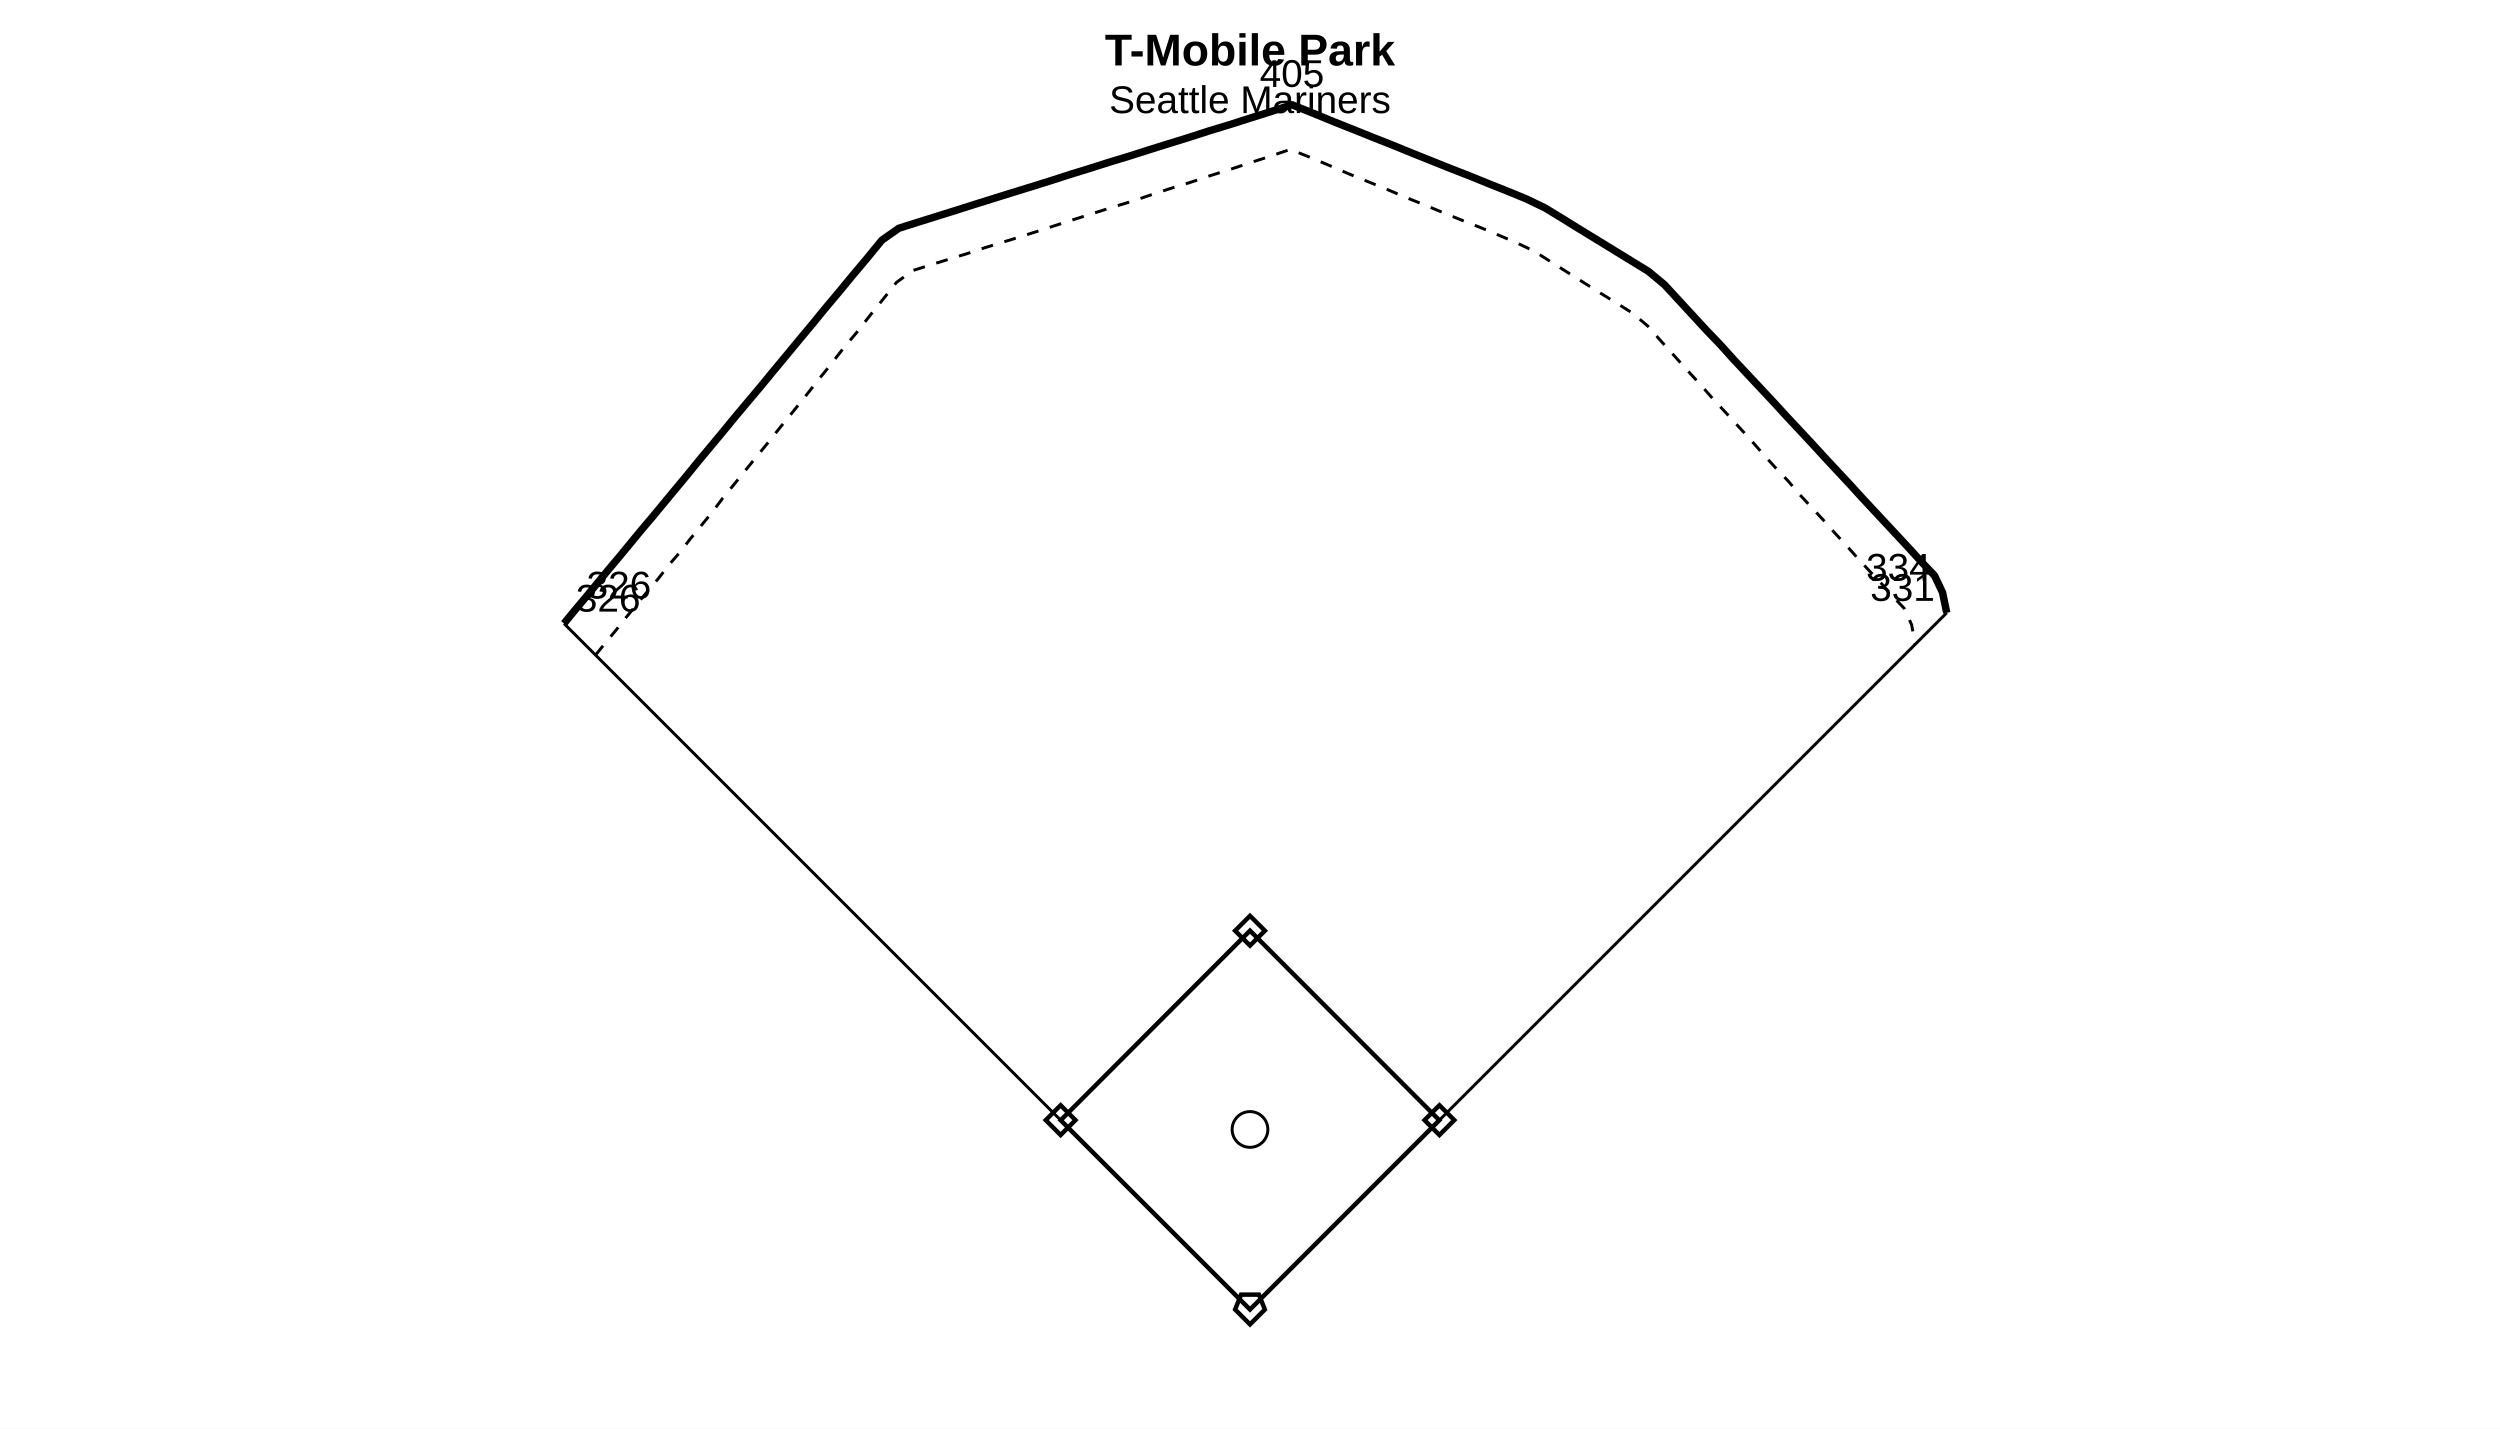
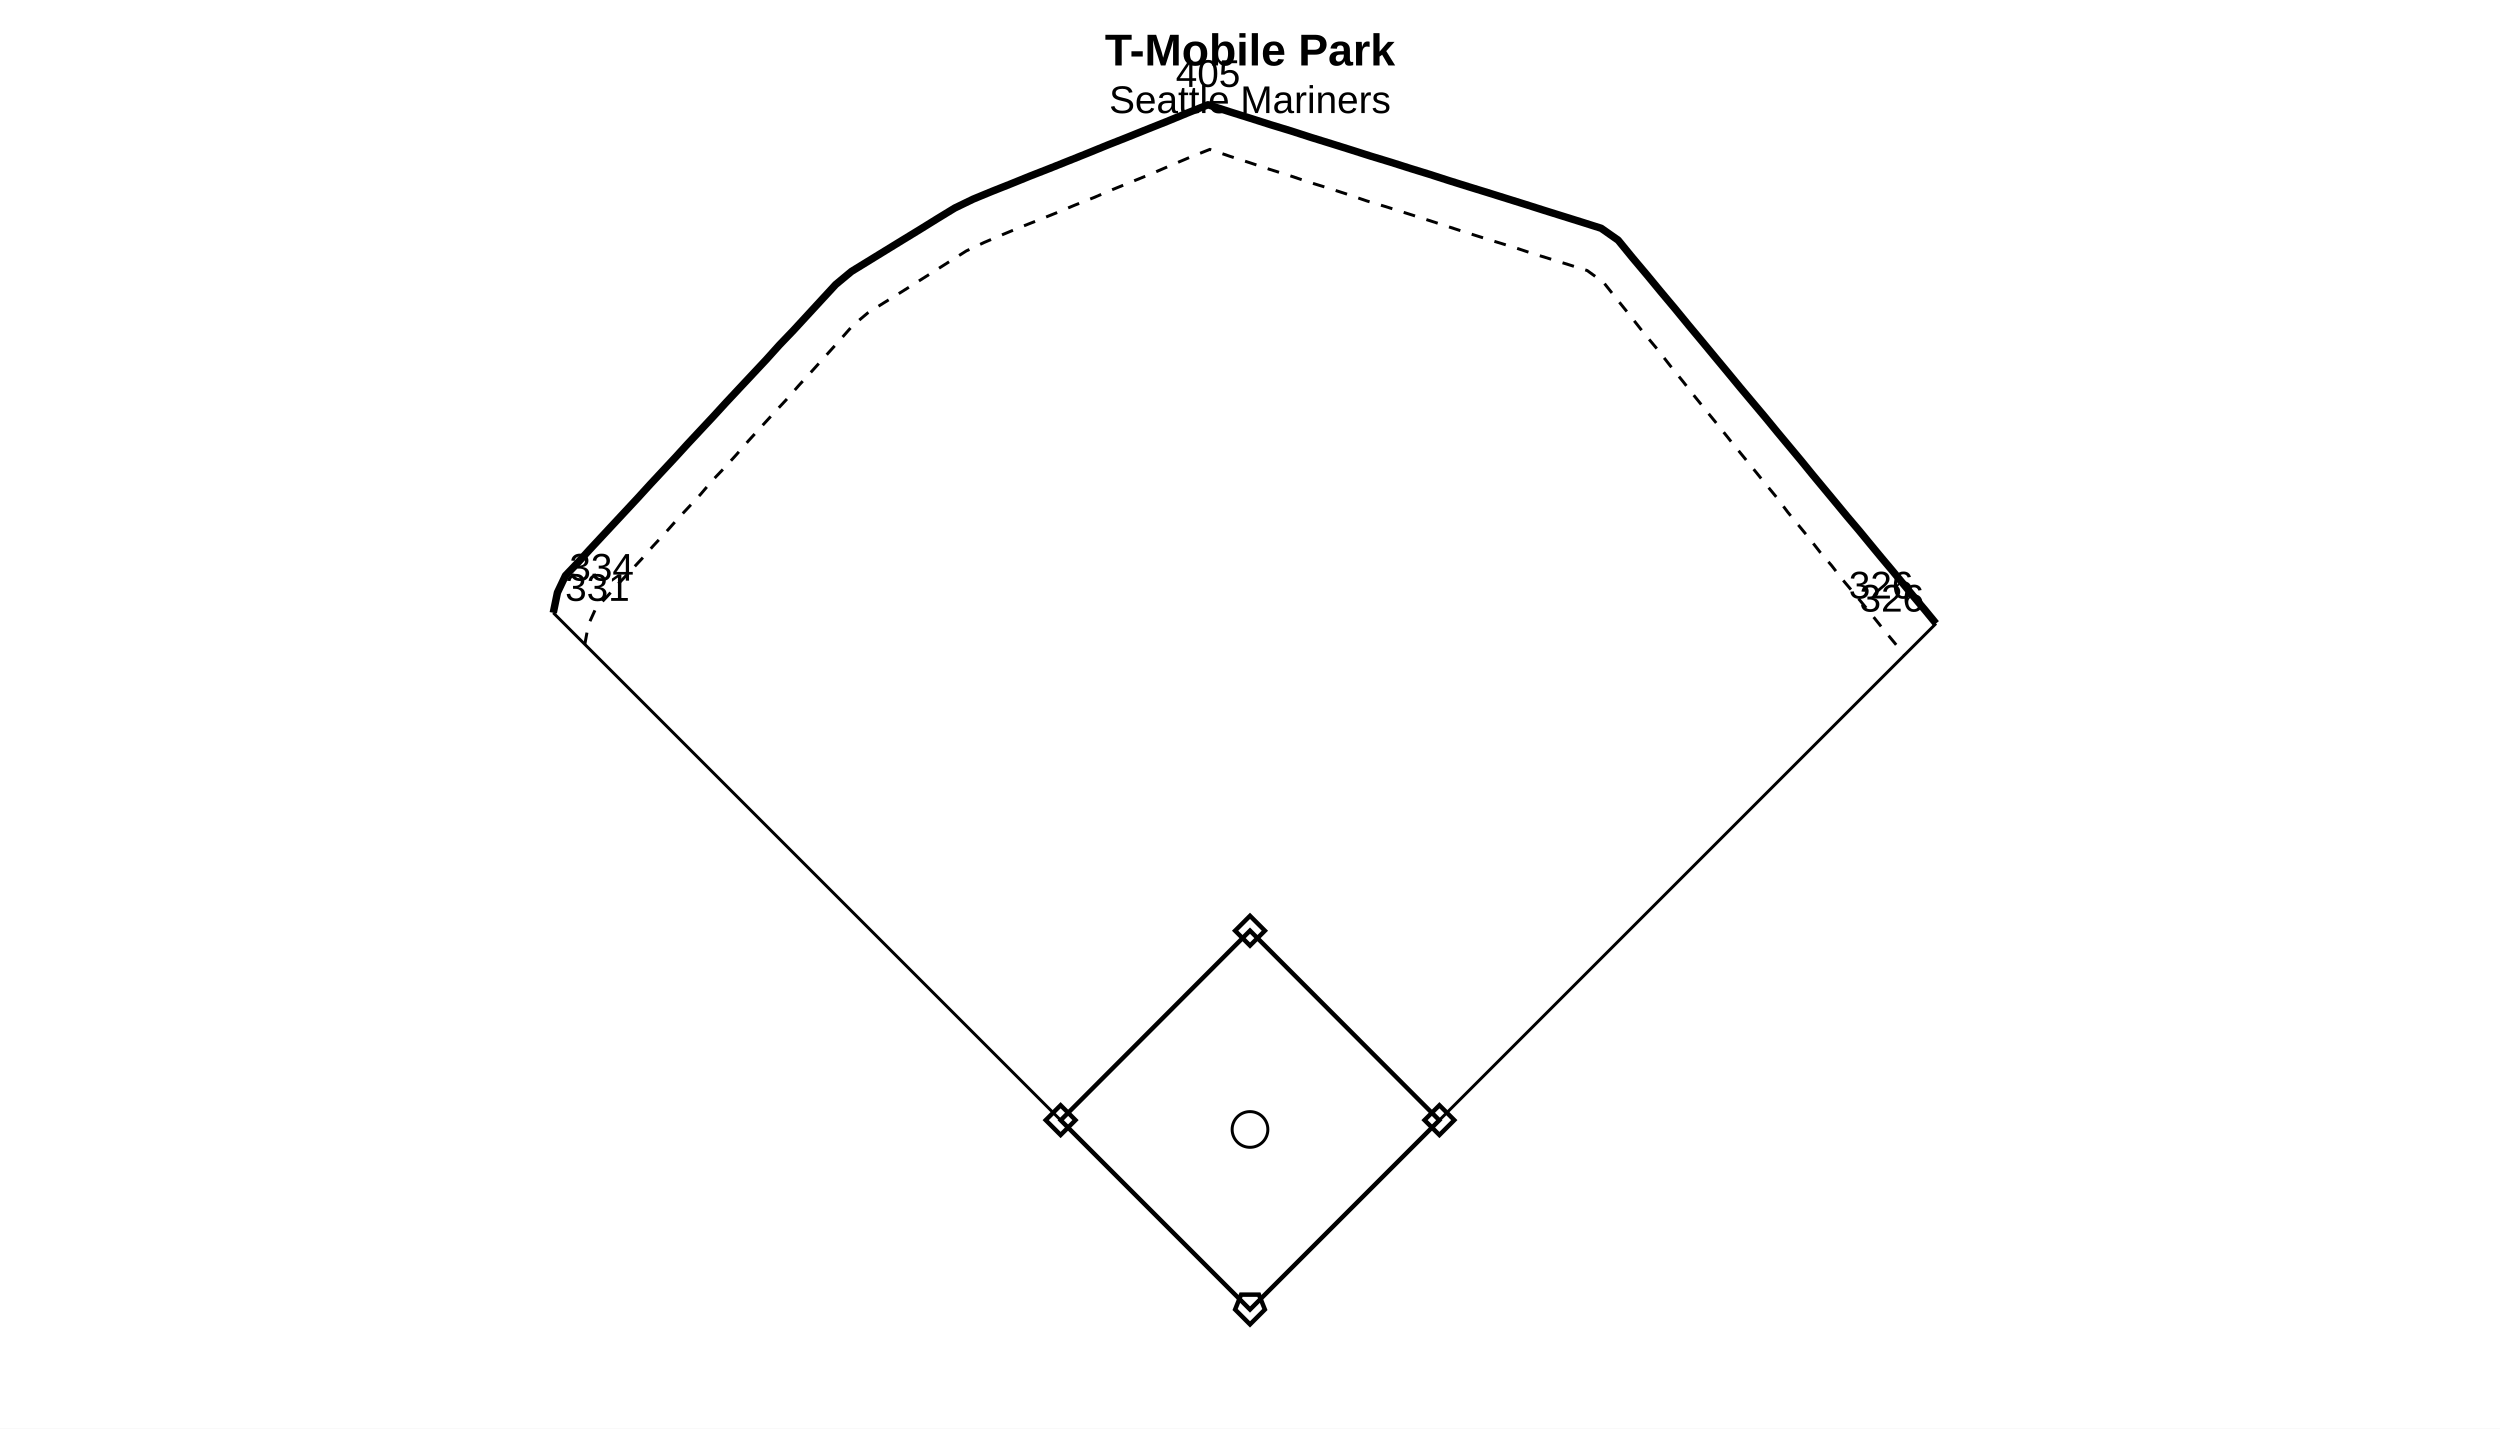
<svg xmlns="http://www.w3.org/2000/svg" width="840" height="480" viewBox="0 0 840 480">
  <rect x="0" y="0" width="840" height="480" fill="white" />
-   <line x1="420.0" y1="440.0" x2="189.5" y2="209.5" stroke="black" stroke-width="1" />
-   <line x1="420.0" y1="440.0" x2="654.1" y2="205.9" stroke="black" stroke-width="1" />
-   <polyline points="200.1,220.1 203.5,215.9 207.0,211.7 210.5,207.3 214.0,203.0 217.5,198.8 221.2,194.4 224.6,190.0 228.4,185.6 231.9,181.1 235.6,176.6 239.3,172.1 242.9,167.3 246.7,162.7 250.5,158.0 254.4,153.2 258.4,148.3 262.3,143.4 266.3,138.5 270.5,133.3 274.5,128.2 278.8,122.9 283.0,117.5 287.6,112.0 292.0,106.4 296.5,100.8 301.2,94.9 306.7,90.9 312.7,89.0 318.8,87.1 325.0,85.2 331.0,83.2 337.2,81.3 343.3,79.4 349.6,77.4 355.7,75.4 361.9,73.4 368.2,71.4 374.5,69.4 380.8,67.5 387.2,65.3 393.7,63.2 400.2,61.2 406.7,59.0 413.4,56.9 420.0,54.7 426.8,52.5 433.5,50.2 440.3,52.9 446.9,55.7 453.4,58.5 459.8,61.1 466.2,63.7 472.5,66.4 478.8,68.9 485.0,71.5 491.2,74.0 497.3,76.4 503.3,78.9 509.4,81.5 515.3,84.3 521.0,87.9 526.5,91.4 532.2,95.0 537.6,98.4 543.1,101.8 548.5,105.2 553.6,109.5 558.1,114.6 562.6,119.6 567.1,124.6 571.5,129.4 575.8,134.3 580.1,138.9 584.4,143.6 588.5,148.1 592.6,152.8 596.6,157.2 600.8,161.6 604.7,166.2 608.7,170.5 612.7,174.8 616.6,179.2 620.5,183.4 624.3,187.7 628.2,191.9 632.1,196.0 635.9,200.3 639.8,204.4 642.3,209.9 643.5,216.5" fill="none" stroke="black" stroke-width="1" stroke-dasharray="4 4" />
-   <polyline points="189.5,209.5 193.1,205.1 196.8,200.7 200.5,196.2 204.2,191.7 207.9,187.3 211.7,182.7 215.4,178.2 219.3,173.6 223.1,169.0 227.0,164.3 230.9,159.6 234.8,154.8 238.8,150.0 242.8,145.2 246.9,140.2 251.1,135.2 255.3,130.2 259.5,125.1 263.9,119.8 268.2,114.6 272.7,109.2 277.2,103.7 281.9,98.1 286.6,92.4 291.4,86.7 296.3,80.7 302.0,76.7 308.3,74.7 314.7,72.7 321.1,70.7 327.4,68.7 333.8,66.7 340.2,64.7 346.7,62.7 353.1,60.7 359.6,58.6 366.1,56.6 372.7,54.5 379.3,52.5 385.9,50.4 392.6,48.3 399.4,46.2 406.2,44.0 413.1,41.9 420.0,39.7 427.0,37.5 434.1,35.2 441.1,38.0 447.9,40.8 454.7,43.5 461.4,46.2 468.0,48.8 474.6,51.5 481.1,54.1 487.6,56.7 494.0,59.2 500.4,61.8 506.7,64.3 513.0,66.9 519.2,69.9 525.1,73.5 530.9,77.1 536.8,80.7 542.5,84.2 548.2,87.7 553.9,91.2 559.2,95.6 564.0,100.8 568.7,105.9 573.4,111.0 578.1,115.9 582.6,120.9 587.1,125.7 591.6,130.5 596.0,135.2 600.3,139.9 604.6,144.5 608.9,149.1 613.1,153.7 617.3,158.2 621.5,162.7 625.6,167.2 629.7,171.6 633.8,176.0 637.9,180.4 641.9,184.7 645.9,189.1 650.0,193.4 652.7,199.1 654.1,205.9" fill="none" stroke="black" stroke-width="2.5" stroke-linejoin="round" />
+   <line x1="420.0" y1="440.0" x2="185.9" y2="205.9" stroke="black" stroke-width="1" />
+   <line x1="420.0" y1="440.0" x2="650.5" y2="209.5" stroke="black" stroke-width="1" />
+   <polyline points="196.5,216.5 197.7,209.9 200.2,204.4 204.1,200.3 207.9,196.0 211.8,191.9 215.7,187.7 219.5,183.4 223.4,179.2 227.3,174.8 231.3,170.5 235.3,166.2 239.2,161.6 243.4,157.2 247.4,152.8 251.5,148.1 255.6,143.6 259.9,138.9 264.2,134.3 268.5,129.4 272.9,124.6 277.4,119.6 281.9,114.6 286.4,109.5 291.5,105.2 296.9,101.8 302.4,98.4 307.8,95.0 313.5,91.4 319.0,87.9 324.7,84.3 330.6,81.5 336.7,78.9 342.7,76.4 348.8,74.0 355.0,71.5 361.2,68.9 367.5,66.4 373.8,63.7 380.2,61.1 386.6,58.5 393.1,55.7 399.7,52.9 406.5,50.2 413.2,52.5 420.0,54.7 426.6,56.9 433.3,59.0 439.8,61.2 446.3,63.2 452.8,65.3 459.2,67.5 465.5,69.4 471.8,71.4 478.1,73.4 484.3,75.4 490.4,77.4 496.7,79.4 502.8,81.3 509.0,83.2 515.0,85.2 521.2,87.1 527.3,89.0 533.3,90.9 538.8,94.9 543.5,100.8 548.0,106.4 552.4,112.0 557.0,117.5 561.2,122.9 565.5,128.2 569.5,133.3 573.7,138.5 577.7,143.4 581.6,148.3 585.6,153.2 589.5,158.0 593.3,162.7 597.1,167.3 600.7,172.1 604.4,176.6 608.1,181.1 611.6,185.6 615.4,190.0 618.8,194.4 622.5,198.8 626.0,203.0 629.5,207.3 633.0,211.7 636.5,215.9 639.9,220.1" fill="none" stroke="black" stroke-width="1" stroke-dasharray="4 4" />
+   <polyline points="185.9,205.9 187.3,199.1 190.0,193.4 194.1,189.1 198.1,184.7 202.1,180.4 206.2,176.0 210.3,171.6 214.4,167.2 218.5,162.7 222.7,158.2 226.9,153.7 231.1,149.1 235.4,144.5 239.7,139.9 244.0,135.2 248.4,130.5 252.9,125.7 257.4,120.9 261.9,115.9 266.6,111.0 271.3,105.9 276.0,100.8 280.8,95.6 286.1,91.2 291.8,87.7 297.5,84.2 303.2,80.7 309.1,77.1 314.9,73.5 320.8,69.9 327.0,66.9 333.3,64.3 339.6,61.8 346.0,59.2 352.4,56.7 358.9,54.1 365.4,51.5 372.0,48.8 378.6,46.2 385.3,43.5 392.1,40.8 398.9,38.0 405.9,35.2 413.0,37.5 420.0,39.7 426.9,41.9 433.8,44.0 440.6,46.2 447.4,48.3 454.1,50.4 460.7,52.5 467.3,54.5 473.9,56.6 480.4,58.6 486.9,60.7 493.3,62.7 499.8,64.7 506.2,66.7 512.6,68.7 518.9,70.7 525.3,72.7 531.7,74.7 538.0,76.7 543.7,80.7 548.6,86.7 553.4,92.4 558.1,98.1 562.8,103.7 567.3,109.2 571.8,114.6 576.1,119.8 580.5,125.1 584.7,130.2 588.9,135.2 593.1,140.2 597.2,145.2 601.2,150.0 605.2,154.8 609.1,159.6 613.0,164.3 616.9,169.0 620.7,173.6 624.6,178.2 628.3,182.7 632.1,187.3 635.8,191.7 639.5,196.2 643.2,200.7 646.9,205.1 650.5,209.5" fill="none" stroke="black" stroke-width="2.5" stroke-linejoin="round" />
  <polyline points="352.8,507.2 354.5,508.8 356.2,510.4 357.9,511.9 359.7,513.4 361.6,514.9 363.4,516.3 365.3,517.7 367.2,519.0 369.2,520.3 371.2,521.5 373.2,522.7 375.2,523.8 377.3,524.9 379.4,525.9 381.5,526.8 383.6,527.8 385.8,528.6 388.0,529.4 390.2,530.2 392.4,530.9 394.7,531.6 396.9,532.2 399.2,532.7 401.5,533.2 403.8,533.6 406.1,534.0 408.4,534.3 410.7,534.5 413.0,534.7 415.3,534.9 417.7,535.0 420.0,535.0 422.3,535.0 424.7,534.9 427.0,534.7 429.3,534.5 431.6,534.3 433.9,534.0 436.2,533.6 438.5,533.2 440.8,532.7 443.1,532.2 445.3,531.6 447.6,530.9 449.8,530.2 452.0,529.4 454.2,528.6 456.4,527.8 458.5,526.8 460.6,525.9 462.7,524.9 464.8,523.8 466.8,522.7 468.8,521.5 470.8,520.3 472.8,519.0 474.7,517.7 476.6,516.3 478.4,514.9 480.3,513.4 482.1,511.9 483.8,510.4 485.5,508.8 487.2,507.2" fill="none" stroke="black" stroke-width="1" />
  <polygon points="483.6,376.4 420.0,312.7 356.4,376.4 420.0,440.0" fill="none" stroke="black" stroke-width="1.5" />
  <polygon points="483.64,371.36 488.64,376.36 483.64,381.36 478.64,376.36" fill="none" stroke="black" stroke-width="1.5" />
  <polygon points="420,307.72 425,312.72 420,317.72 415,312.72" fill="none" stroke="black" stroke-width="1.5" />
  <polygon points="356.36,371.36 361.36,376.36 356.36,381.36 351.36,376.36" fill="none" stroke="black" stroke-width="1.5" />
  <polygon points="420,445 415,440 417,435 423,435 425,440" fill="none" stroke="black" stroke-width="1.5" />
  <circle cx="420.0" cy="379.5" r="6" fill="none" stroke="black" stroke-width="1" />
-   <text x="193.5" y="205.5" font-family="Arial,Helvetica,sans-serif" font-size="13" text-anchor="start" fill="black">326</text>
-   <text x="197.1" y="201.1" font-family="Arial,Helvetica,sans-serif" font-size="13" text-anchor="start" fill="black">326</text>
-   <text x="434.1" y="29.2" font-family="Arial,Helvetica,sans-serif" font-size="13" text-anchor="middle" fill="black">405</text>
-   <text x="648.7" y="195.1" font-family="Arial,Helvetica,sans-serif" font-size="13" text-anchor="end" fill="black">334</text>
-   <text x="650.1" y="201.9" font-family="Arial,Helvetica,sans-serif" font-size="13" text-anchor="end" fill="black">331</text>
+   <text x="189.9" y="201.9" font-family="Arial,Helvetica,sans-serif" font-size="13" text-anchor="start" fill="black">331</text>
+   <text x="191.3" y="195.1" font-family="Arial,Helvetica,sans-serif" font-size="13" text-anchor="start" fill="black">334</text>
+   <text x="405.9" y="29.2" font-family="Arial,Helvetica,sans-serif" font-size="13" text-anchor="middle" fill="black">405</text>
+   <text x="642.9" y="201.1" font-family="Arial,Helvetica,sans-serif" font-size="13" text-anchor="end" fill="black">326</text>
+   <text x="646.5" y="205.5" font-family="Arial,Helvetica,sans-serif" font-size="13" text-anchor="end" fill="black">326</text>
  <text x="420.0" y="22" font-family="Arial,Helvetica,sans-serif" font-size="15" font-weight="bold" text-anchor="middle" fill="black">T-Mobile Park</text>
  <text x="420.0" y="38" font-family="Arial,Helvetica,sans-serif" font-size="13" text-anchor="middle" fill="black">Seattle Mariners</text>
</svg>
